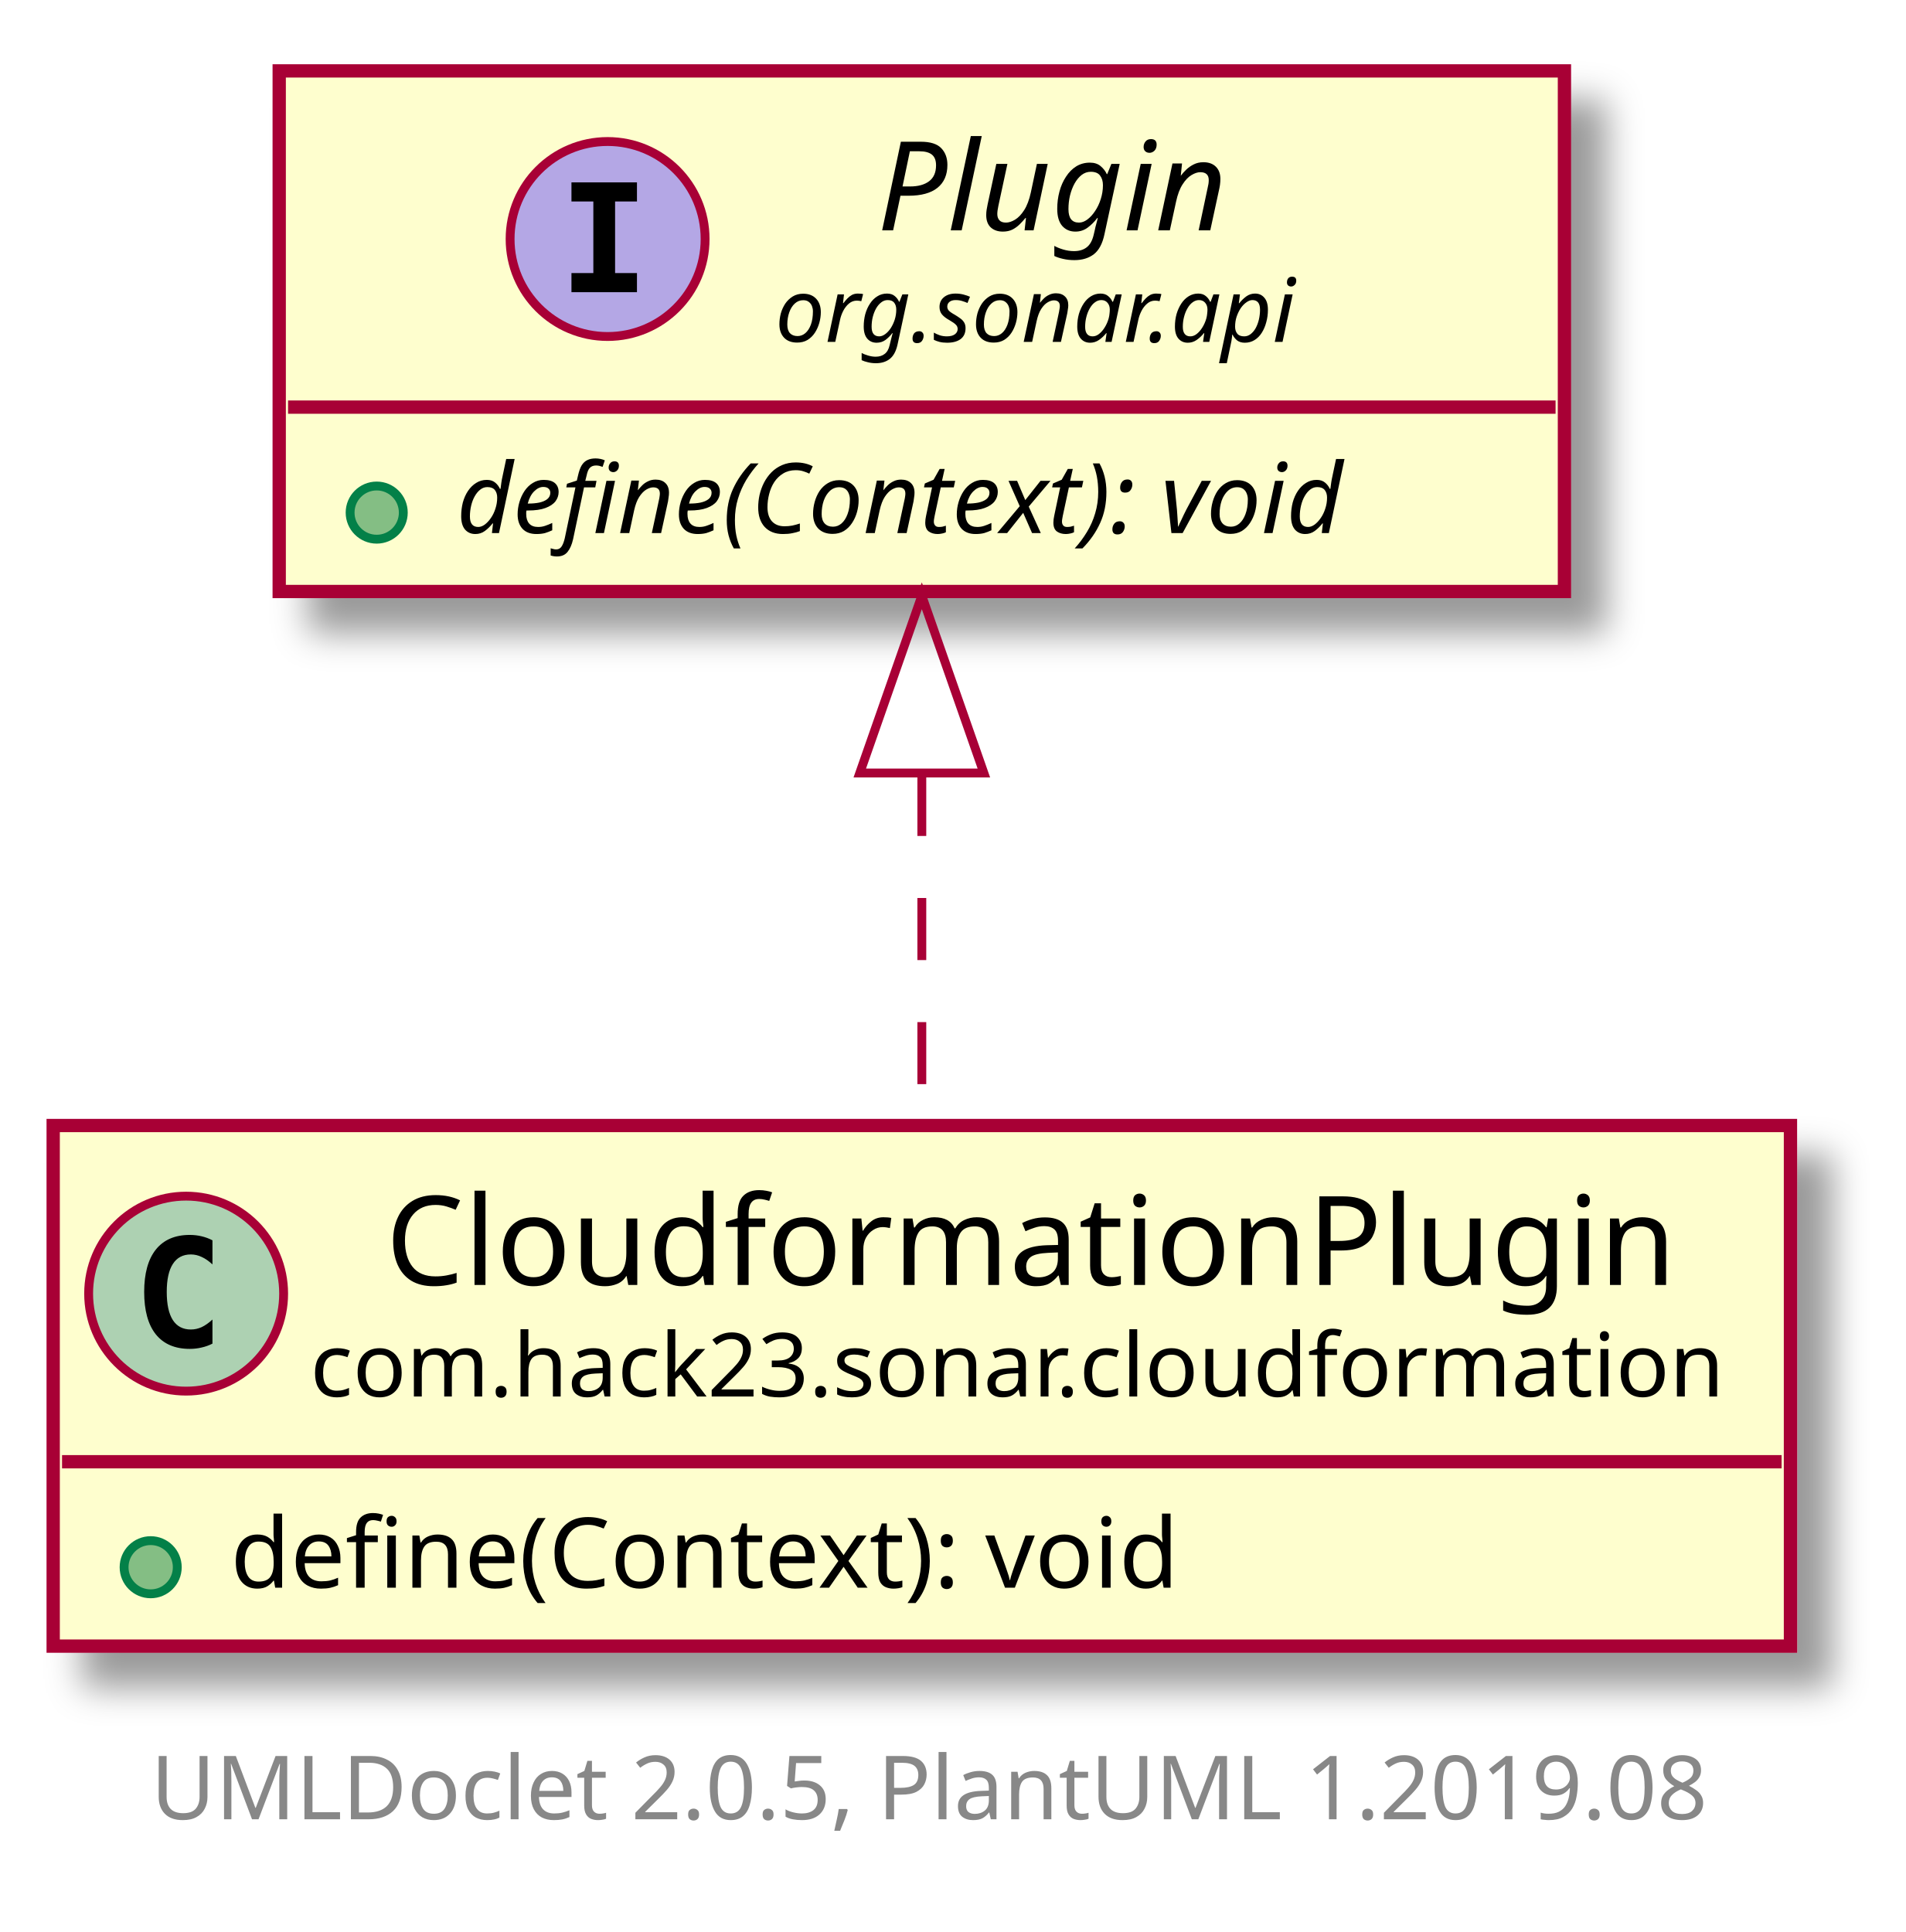
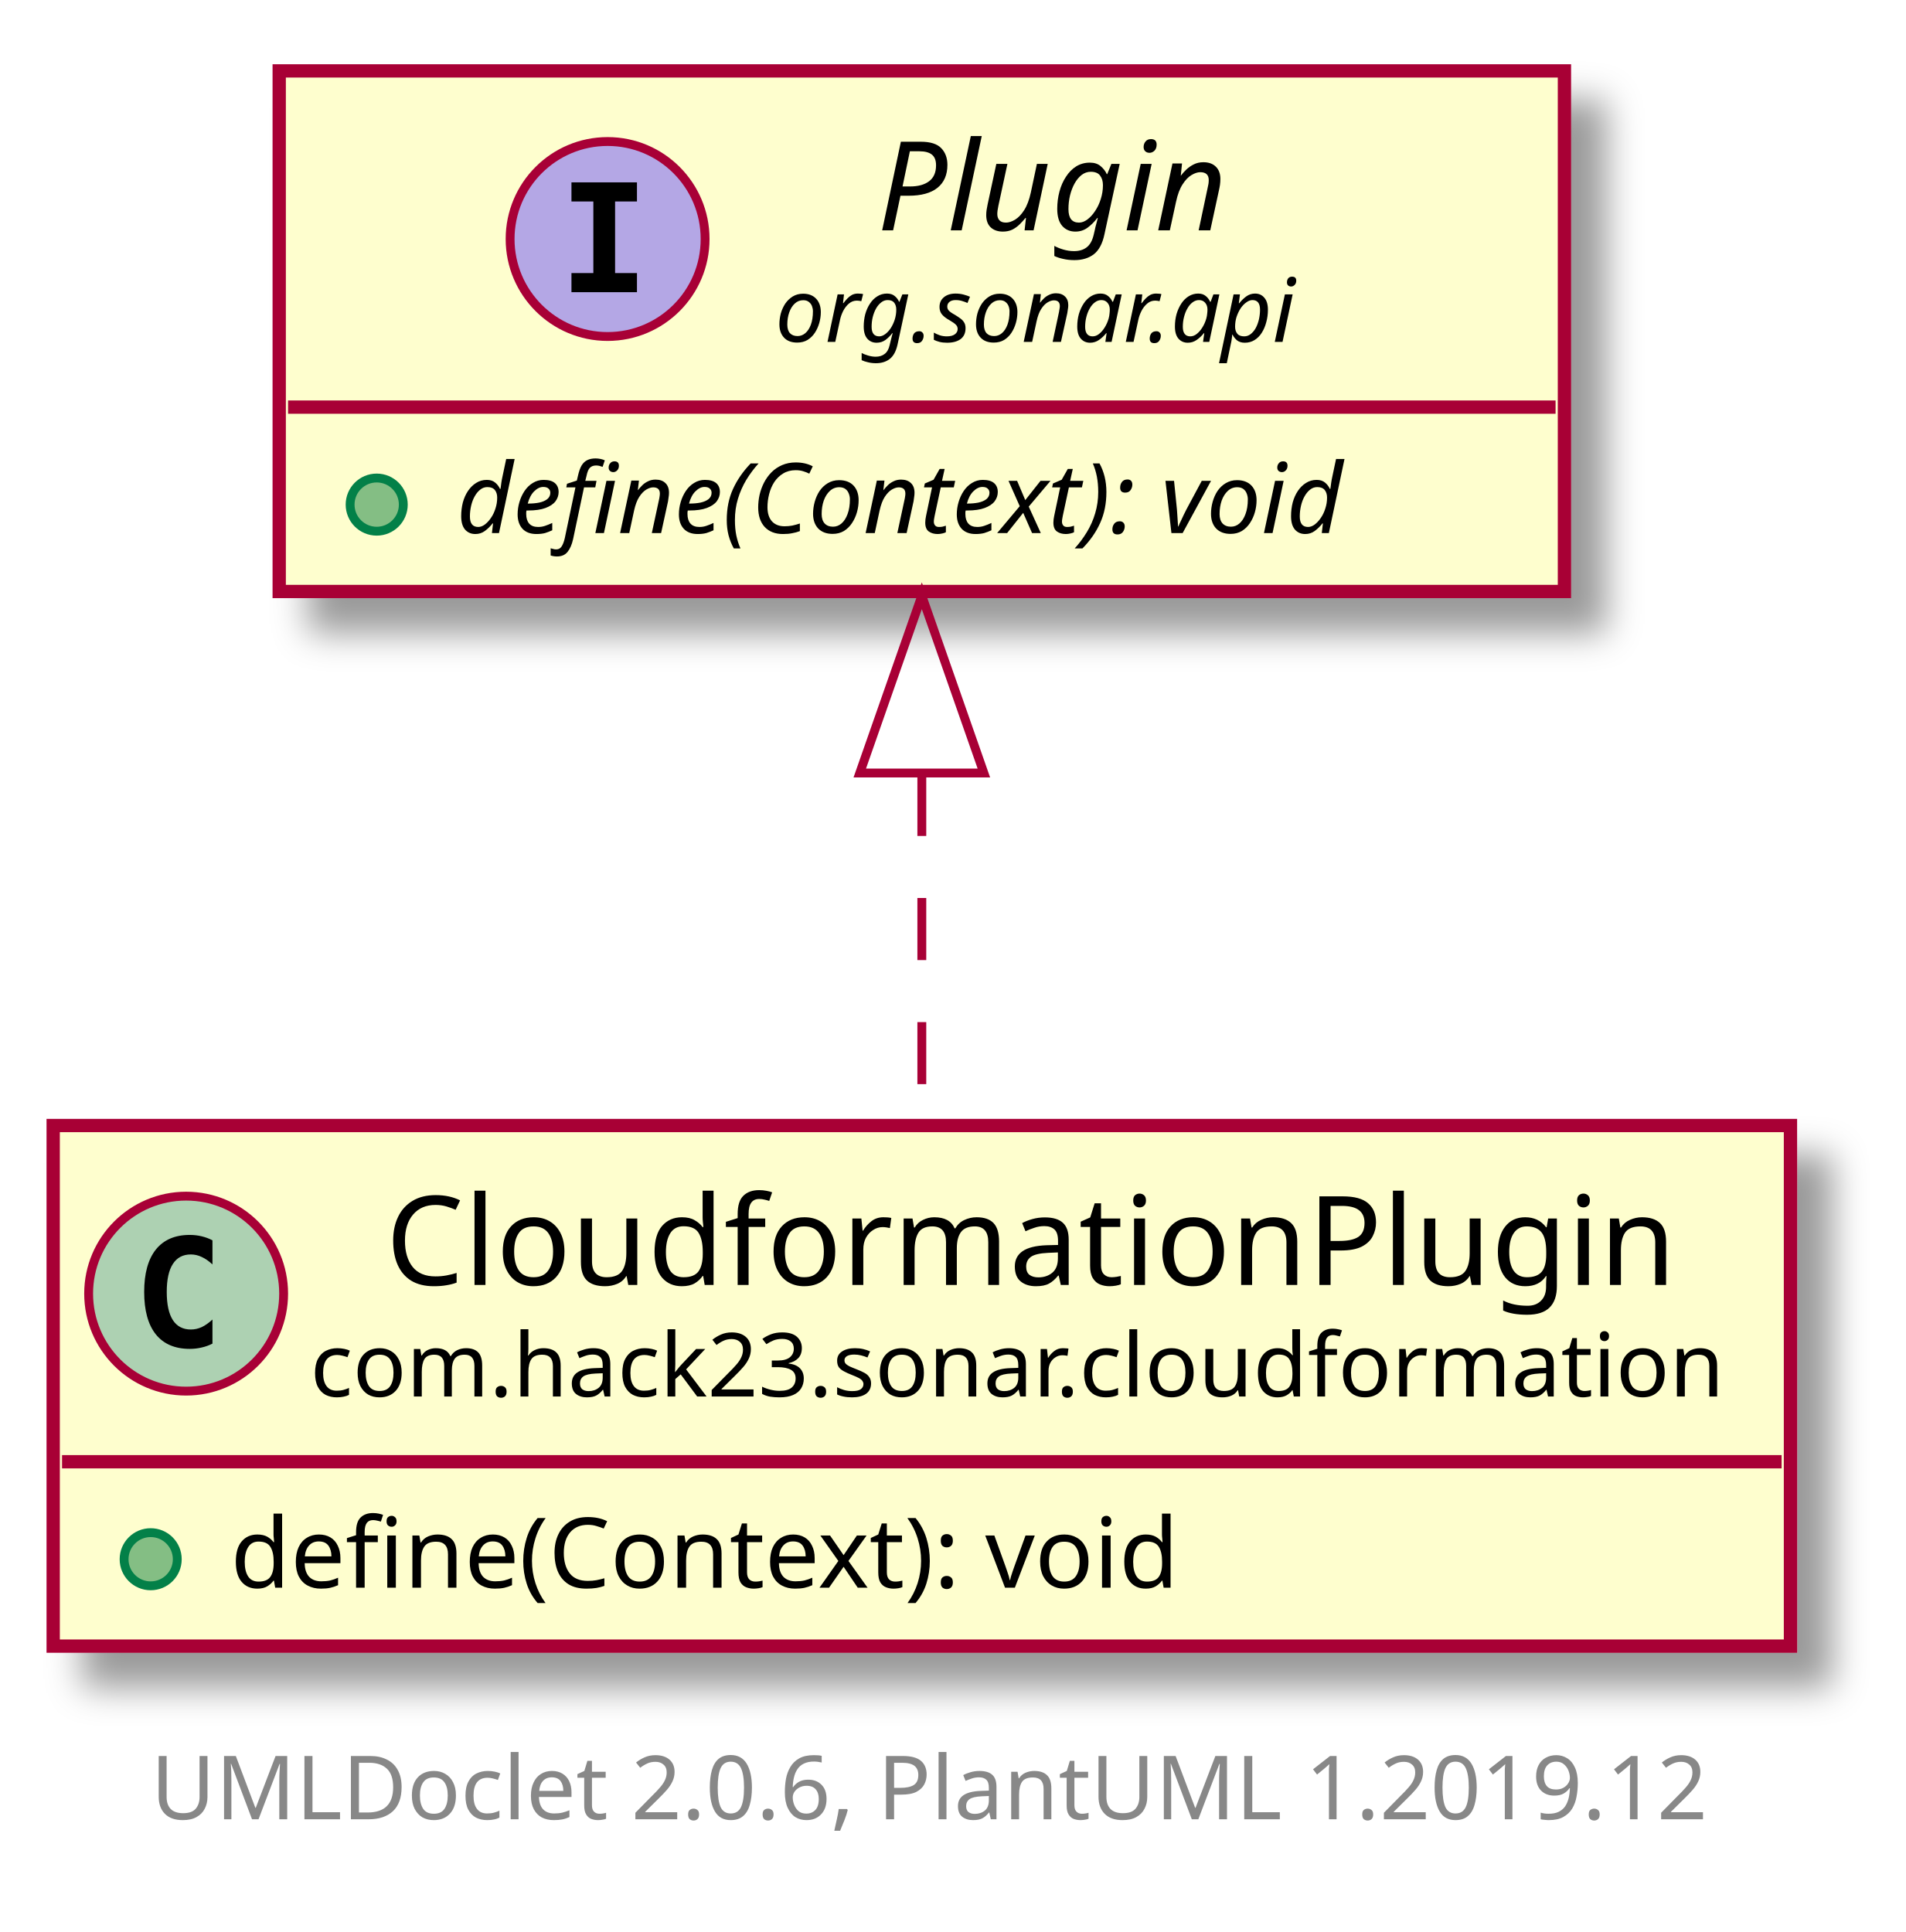
<svg xmlns="http://www.w3.org/2000/svg" xmlns:xlink="http://www.w3.org/1999/xlink" contentScriptType="application/ecmascript" contentStyleType="text/css" height="218px" preserveAspectRatio="none" style="width:215px;height:218px;" version="1.1" viewBox="0 0 215 218" width="215px" zoomAndPan="magnify">
  <defs>
-     <filter height="300%" id="f1h92iqfpmtc4o" width="300%" x="-1" y="-1">
+     <filter height="300%" id="f1kgewwrl02xdq" width="300%" x="-1" y="-1">
      <feGaussianBlur result="blurOut" stdDeviation="2.0" />
      <feColorMatrix in="blurOut" result="blurOut2" type="matrix" values="0 0 0 0 0 0 0 0 0 0 0 0 0 0 0 0 0 0 .4 0" />
      <feOffset dx="4.0" dy="4.0" in="blurOut2" result="blurOut3" />
      <feBlend in="SourceGraphic" in2="blurOut3" mode="normal" />
    </filter>
  </defs>
  <g>
-     <a href="CloudformationPlugin.html" target="_top" xlink:actuate="onRequest" xlink:show="new" xlink:title="CloudformationPlugin.html" xlink:type="simple">
-       <rect fill="#FEFECE" filter="url(#f1h92iqfpmtc4o)" height="58.742" id="com.hack23.sonar.cloudformation.CloudformationPlugin" style="stroke: #A80036; stroke-width: 1.5;" width="196" x="6" y="127" />
+     <a href="CloudformationPlugin.html" target="_top" title="CloudformationPlugin.html" xlink:actuate="onRequest" xlink:href="CloudformationPlugin.html" xlink:show="new" xlink:title="CloudformationPlugin.html" xlink:type="simple">
+       <rect fill="#FEFECE" filter="url(#f1kgewwrl02xdq)" height="58.742" id="com.hack23.sonar.cloudformation.CloudformationPlugin" style="stroke: #A80036; stroke-width: 1.5;" width="196" x="6" y="127" />
      <ellipse cx="21" cy="145.969" fill="#ADD1B2" rx="11" ry="11" style="stroke: #A80036; stroke-width: 1.0;" />
      <path d="M23.969,151.609 Q23.391,151.906 22.75,152.047 Q22.109,152.203 21.406,152.203 Q18.906,152.203 17.578,150.562 Q16.266,148.906 16.266,145.781 Q16.266,142.656 17.578,141 Q18.906,139.344 21.406,139.344 Q22.109,139.344 22.75,139.5 Q23.406,139.656 23.969,139.953 L23.969,142.672 Q23.344,142.094 22.75,141.828 Q22.156,141.547 21.531,141.547 Q20.188,141.547 19.5,142.625 Q18.812,143.688 18.812,145.781 Q18.812,147.875 19.5,148.953 Q20.188,150.016 21.531,150.016 Q22.156,150.016 22.75,149.75 Q23.344,149.469 23.969,148.891 L23.969,151.609 Z " />
      <text fill="#000000" font-family="sans-serif" font-size="14" lengthAdjust="spacingAndGlyphs" textLength="147" x="43.5" y="144.995">CloudformationPlugin</text>
      <text fill="#000000" font-family="sans-serif" font-size="10" lengthAdjust="spacingAndGlyphs" textLength="164" x="35" y="157.579">com.hack23.sonar.cloudformation</text>
      <line style="stroke: #A80036; stroke-width: 1.5;" x1="7" x2="201" y1="164.938" y2="164.938" />
-       <ellipse cx="17" cy="176.84" fill="#84BE84" rx="3" ry="3" style="stroke: #038048; stroke-width: 1.0;" />
+       <ellipse cx="17" cy="175.938" fill="#84BE84" rx="3" ry="3" style="stroke: #038048; stroke-width: 1.0;" />
      <text fill="#000000" font-family="sans-serif" font-size="11" lengthAdjust="spacingAndGlyphs" textLength="117" x="26" y="179.148">define(Context): void</text>
    </a>
-     <rect fill="#FEFECE" filter="url(#f1h92iqfpmtc4o)" height="58.742" id="org.sonar.api.Plugin" style="stroke: #A80036; stroke-width: 1.5;" width="145" x="31.5" y="8" />
+     <rect fill="#FEFECE" filter="url(#f1kgewwrl02xdq)" height="58.742" id="org.sonar.api.Plugin" style="stroke: #A80036; stroke-width: 1.5;" width="145" x="31.5" y="8" />
    <ellipse cx="68.55" cy="26.969" fill="#B4A7E5" rx="11" ry="11" style="stroke: #A80036; stroke-width: 1.0;" />
    <path d="M64.472,22.734 L64.472,20.578 L71.862,20.578 L71.862,22.734 L69.394,22.734 L69.394,30.812 L71.862,30.812 L71.862,32.969 L64.472,32.969 L64.472,30.812 L66.941,30.812 L66.941,22.734 L64.472,22.734 Z " />
    <text fill="#000000" font-family="sans-serif" font-size="14" font-style="italic" lengthAdjust="spacingAndGlyphs" textLength="41" x="98.95" y="25.995">Plugin</text>
    <text fill="#000000" font-family="sans-serif" font-size="10" font-style="italic" lengthAdjust="spacingAndGlyphs" textLength="64" x="87.45" y="38.579">org.sonar.api</text>
    <line style="stroke: #A80036; stroke-width: 1.5;" x1="32.5" x2="175.5" y1="45.938" y2="45.938" />
-     <ellipse cx="42.5" cy="57.84" fill="#84BE84" rx="3" ry="3" style="stroke: #038048; stroke-width: 1.0;" />
+     <ellipse cx="42.5" cy="56.938" fill="#84BE84" rx="3" ry="3" style="stroke: #038048; stroke-width: 1.0;" />
    <text fill="#000000" font-family="sans-serif" font-size="11" font-style="italic" lengthAdjust="spacingAndGlyphs" textLength="119" x="51.5" y="60.148">define(Context): void</text>
-     <path d="M104,87.329 C104,100.735 104,114.814 104,126.745 " fill="none" id="org.sonar.api.Plugin-com.hack23.sonar.cloudformation.CloudformationPlugin" style="stroke: #A80036; stroke-width: 1.0; stroke-dasharray: 7.0,7.0;" />
+     <path d="M104,87.329 C104,100.735 104,114.814 104,126.745 " fill="none" id="org.sonar.api.Plugin&lt;-com.hack23.sonar.cloudformation.CloudformationPlugin" style="stroke: #A80036; stroke-width: 1.0; stroke-dasharray: 7.0,7.0;" />
    <polygon fill="none" points="97,87.222,104,67.222,111,87.222,97,87.222" style="stroke: #A80036; stroke-width: 1.0;" />
-     <text fill="#888888" font-family="sans-serif" font-size="10" lengthAdjust="spacingAndGlyphs" textLength="186" x="17" y="205.282">UMLDoclet 2.0.5, PlantUML 1.2019.08</text>
+     <text fill="#888888" font-family="sans-serif" font-size="10" lengthAdjust="spacingAndGlyphs" textLength="186" x="17" y="205.282">UMLDoclet 2.0.6, PlantUML 1.2019.12</text>
  </g>
</svg>
